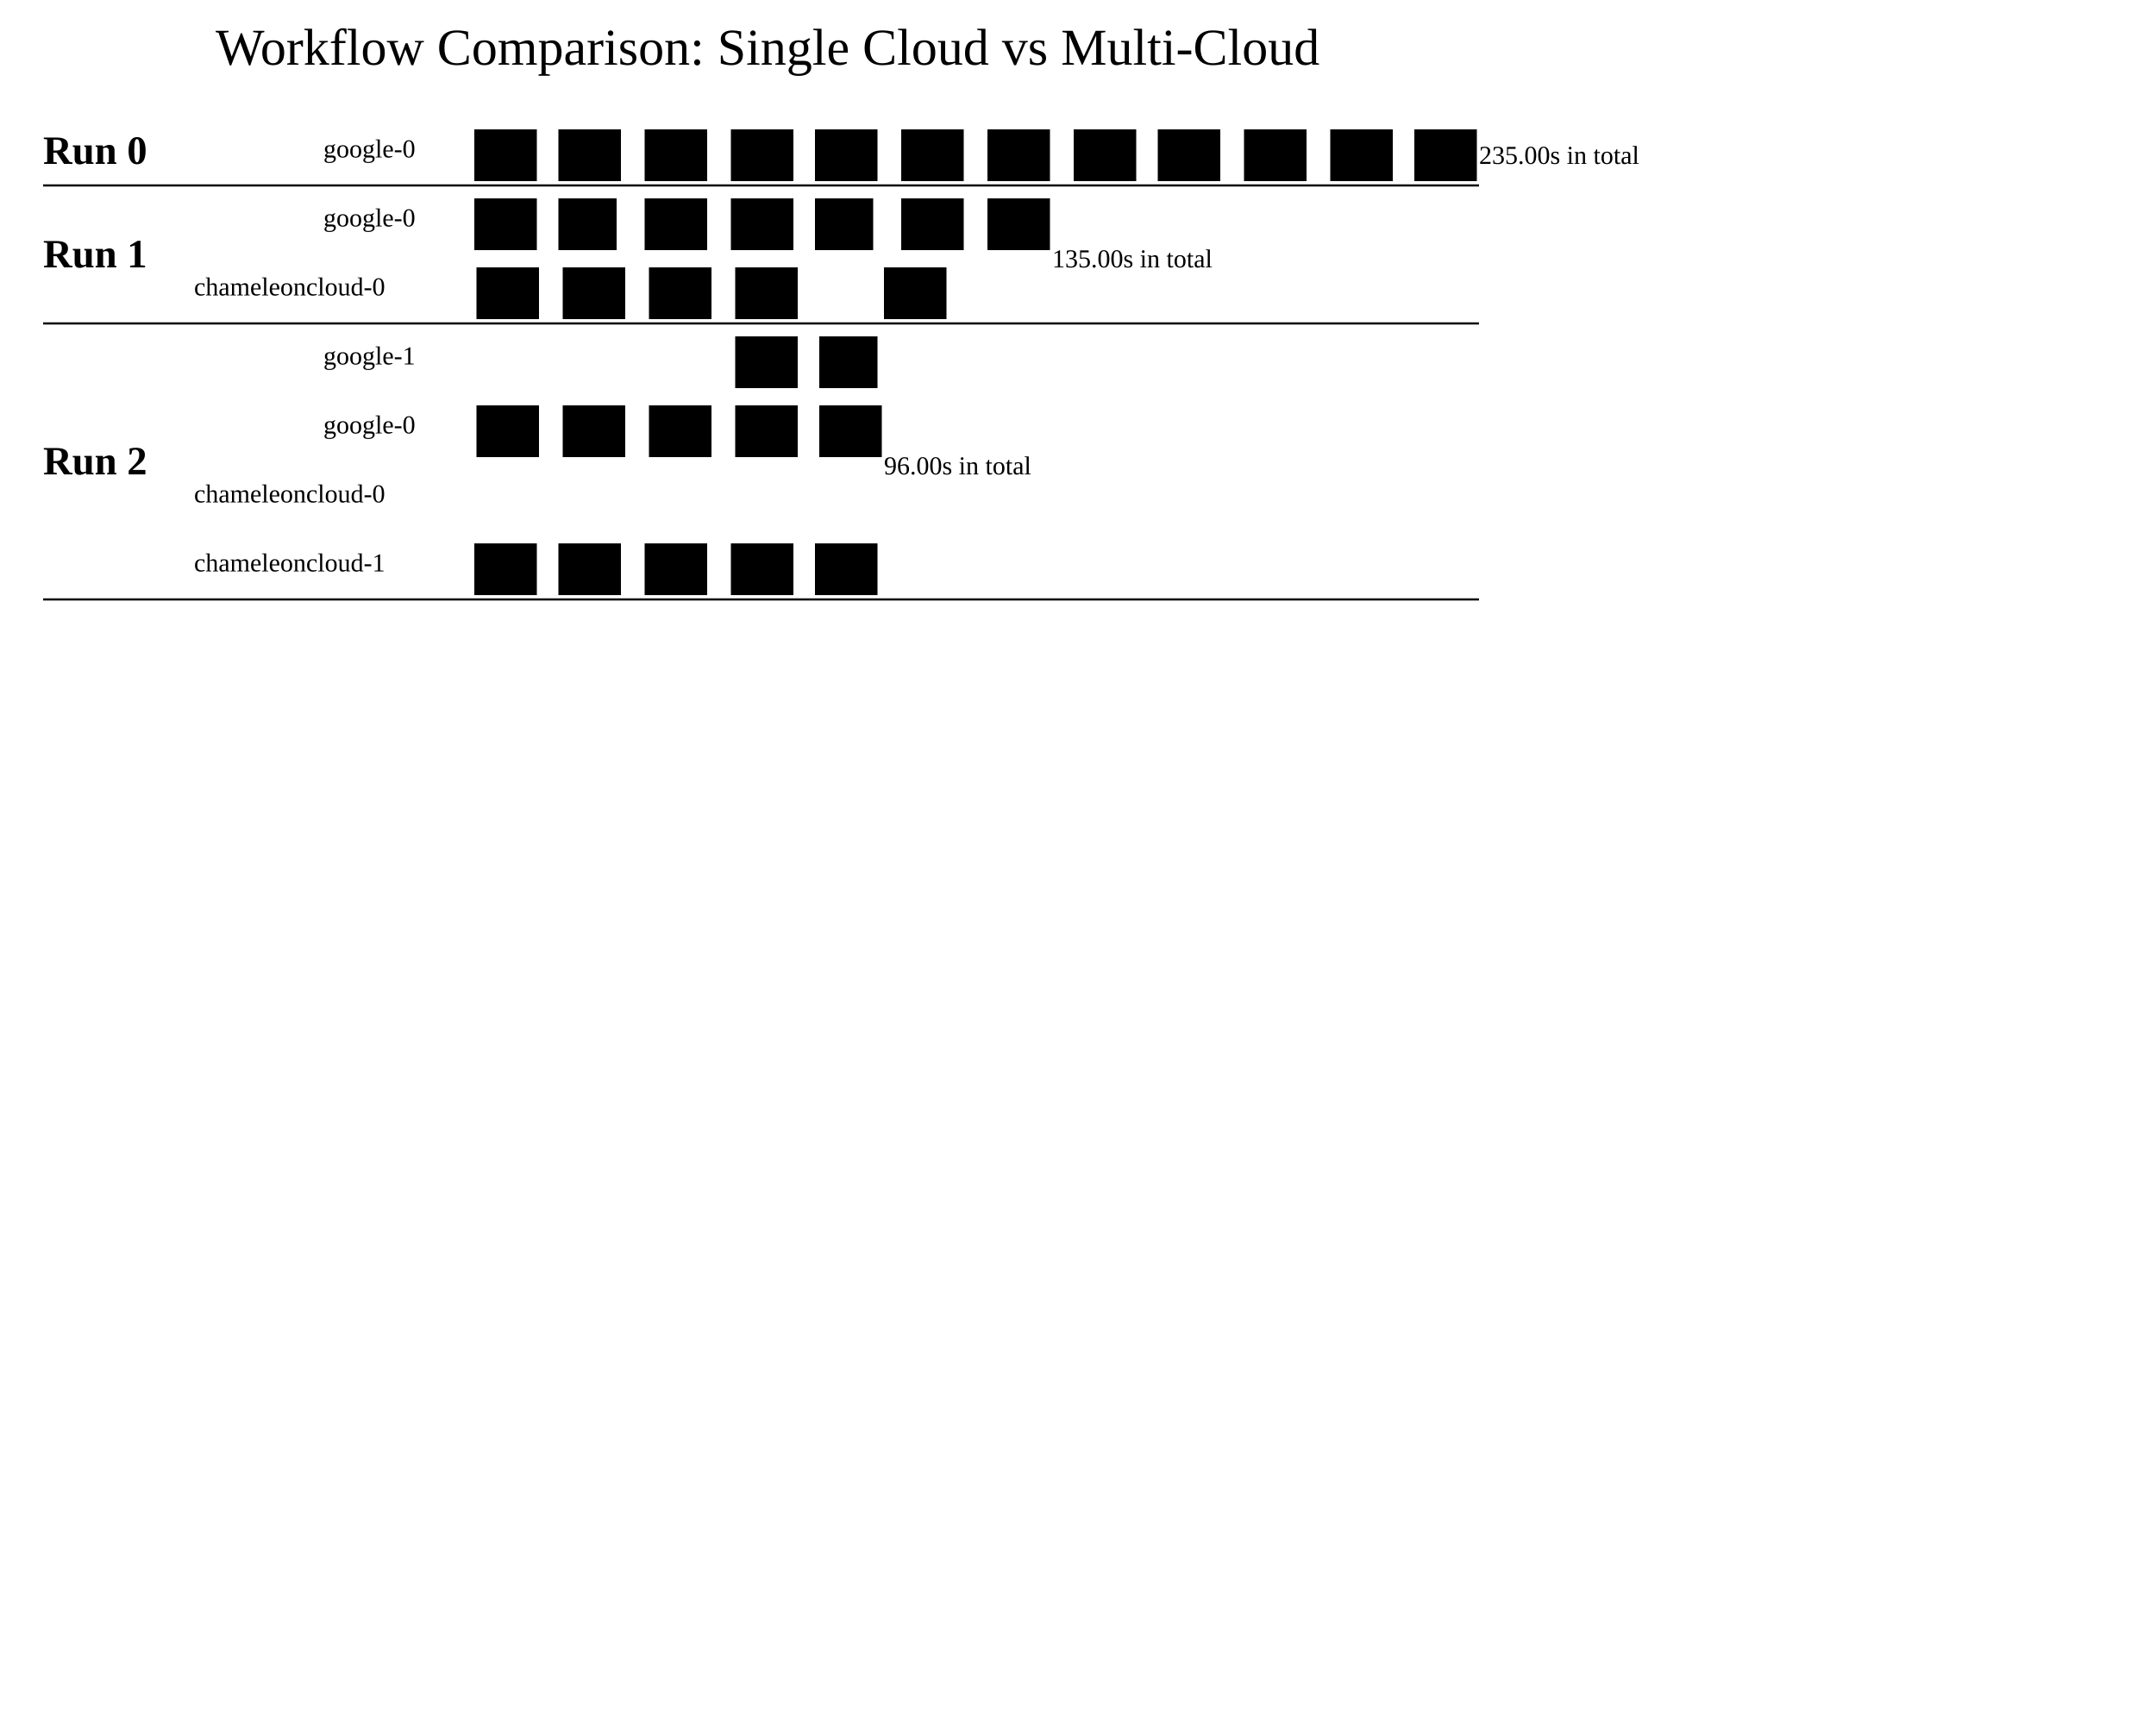
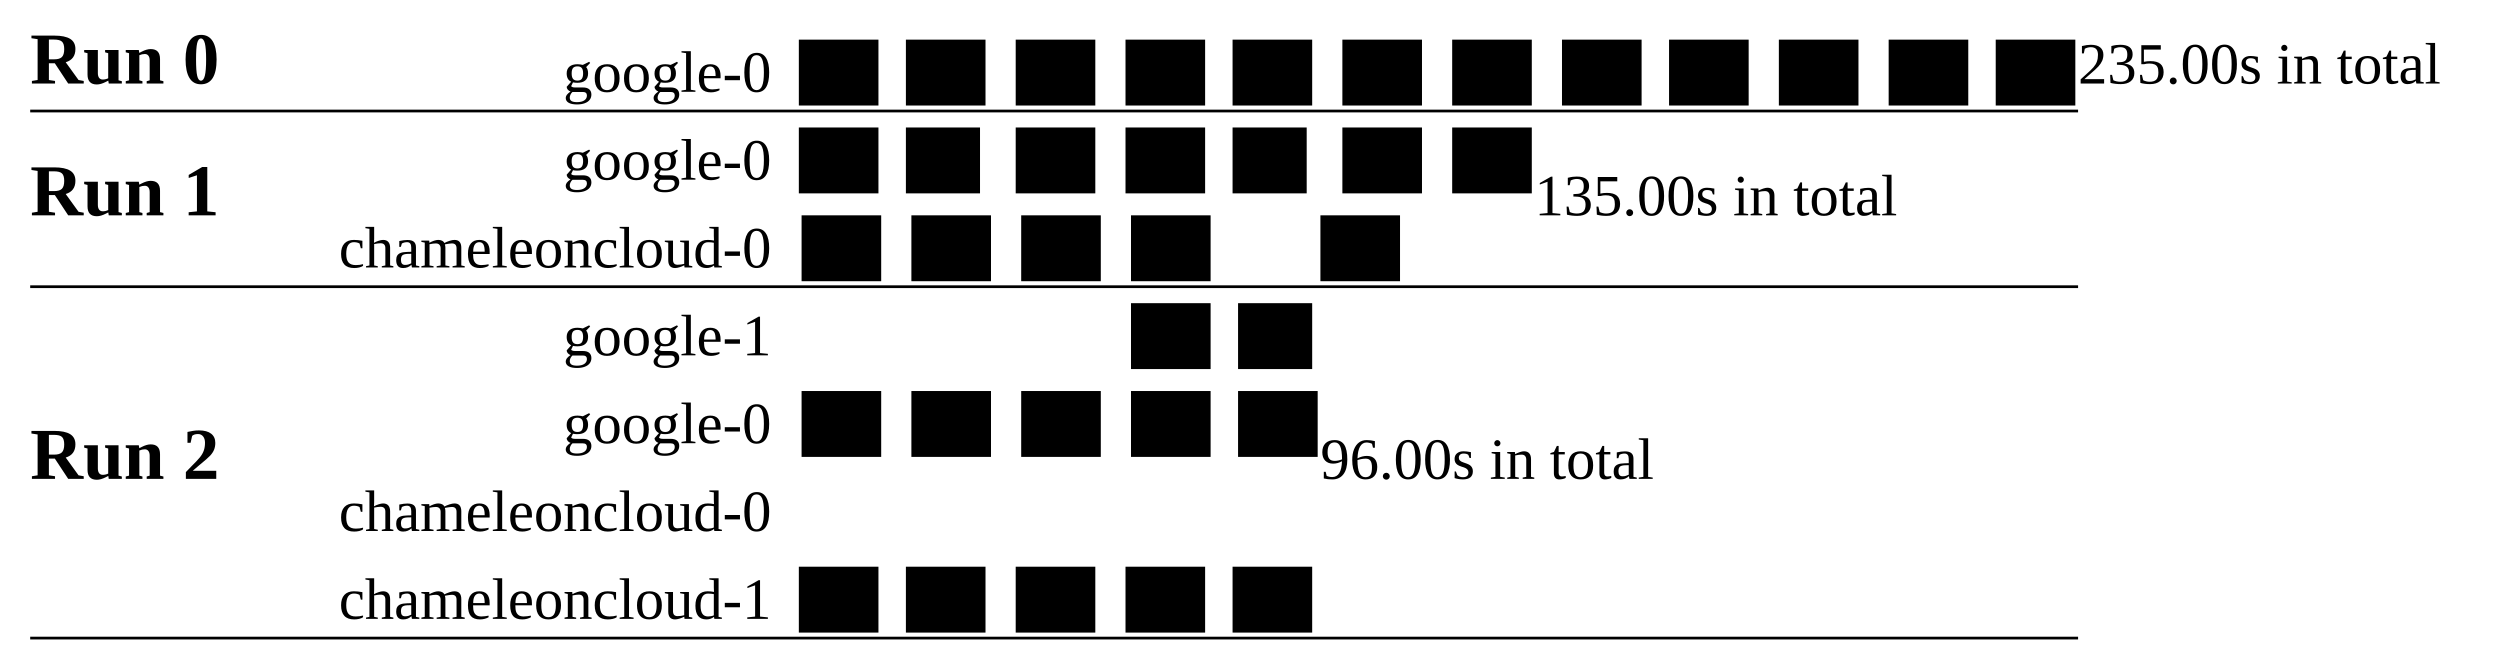
- <svg xmlns="http://www.w3.org/2000/svg" width="1000" height="800">
-   <g transform="translate(0 40)">
-     <g transform="translate(20 20)">
-       <g transform="translate(100 0)">
-         <rect x="100" y="0" width="29" height="24">
- </rect>
-         <rect x="139" y="0" width="29" height="24">
- </rect>
-         <rect x="179" y="0" width="29" height="24">
- </rect>
-         <rect x="219" y="0" width="29" height="24">
- </rect>
-         <rect x="258" y="0" width="29" height="24">
- </rect>
-         <rect x="298" y="0" width="29" height="24">
- </rect>
-         <rect x="338" y="0" width="29" height="24">
- </rect>
-         <rect x="378" y="0" width="29" height="24">
- </rect>
-         <rect x="417" y="0" width="29" height="24">
- </rect>
-         <rect x="457" y="0" width="29" height="24">
- </rect>
-         <rect x="497" y="0" width="29" height="24">
- </rect>
-         <rect x="536" y="0" width="29" height="24">
- </rect>
-         <text x="566" y="16" style="">235.00s in total</text>
+ <svg xmlns="http://www.w3.org/2000/svg" width="910.698" height="243.94" version="1.1" id="svg7396">
+   <defs id="defs7400" />
+   <g transform="translate(-9,-5.560001)" id="g7392">
+     <g transform="translate(20,20)" id="g7306">
+       <g transform="translate(180)" id="g7296">
+         <rect x="100" y="0" width="29" height="24" id="rect7270" />
+         <rect x="139" y="0" width="29" height="24" id="rect7272" />
+         <rect x="179" y="0" width="29" height="24" id="rect7274" />
+         <rect x="219" y="0" width="29" height="24" id="rect7276" />
+         <rect x="258" y="0" width="29" height="24" id="rect7278" />
+         <rect x="298" y="0" width="29" height="24" id="rect7280" />
+         <rect x="338" y="0" width="29" height="24" id="rect7282" />
+         <rect x="378" y="0" width="29" height="24" id="rect7284" />
+         <rect x="417" y="0" width="29" height="24" id="rect7286" />
+         <rect x="457" y="0" width="29" height="24" id="rect7288" />
+         <rect x="497" y="0" width="29" height="24" id="rect7290" />
+         <rect x="536" y="0" width="29" height="24" id="rect7292" />
+         <text x="566" y="16" style="font-size:21.333px" id="text7294">235.00s in total</text>
      </g>
-       <text x="0" y="16" style="font-weight:bold;font-size:14pt;">Run 0</text>
-       <g transform="translate(100 0)">
-         <text x="30" y="13" style="">google-0</text>
+       <text x="0" y="16" style="font-weight:bold;font-size:26.667px" id="text7298">Run 0</text>
+       <g transform="translate(180)" id="g7302">
+         <text x="90" y="19" style="font-size:21.333px;text-anchor:end" id="text7300">google-0</text>
      </g>
-       <path d="M0,26 L666,26 " style="stroke: #000000; stroke-width: 1px;" />
+       <path d="M 0,26 H 746" style="stroke:#000000;stroke-width:1px" id="path7304" />
    </g>
-     <g transform="translate(20 20)">
-       <g transform="translate(100 0)">
-         <rect x="100" y="32" width="29" height="24">
- </rect>
-         <rect x="101" y="64" width="29" height="24">
- </rect>
-         <rect x="139" y="32" width="27" height="24">
- </rect>
-         <rect x="141" y="64" width="29" height="24">
- </rect>
-         <rect x="179" y="32" width="29" height="24">
- </rect>
-         <rect x="181" y="64" width="29" height="24">
- </rect>
-         <rect x="219" y="32" width="29" height="24">
- </rect>
-         <rect x="221" y="64" width="29" height="24">
- </rect>
-         <rect x="258" y="32" width="27" height="24">
- </rect>
-         <rect x="290" y="64" width="29" height="24">
- </rect>
-         <rect x="298" y="32" width="29" height="24">
- </rect>
-         <rect x="338" y="32" width="29" height="24">
- </rect>
-         <text x="368" y="64" style="">135.00s in total</text>
+     <g transform="translate(20,20)" id="g7346">
+       <g transform="translate(180)" id="g7334">
+         <rect x="100" y="32" width="29" height="24" id="rect7308" />
+         <rect x="101" y="64" width="29" height="24" id="rect7310" />
+         <rect x="139" y="32" width="27" height="24" id="rect7312" />
+         <rect x="141" y="64" width="29" height="24" id="rect7314" />
+         <rect x="179" y="32" width="29" height="24" id="rect7316" />
+         <rect x="181" y="64" width="29" height="24" id="rect7318" />
+         <rect x="219" y="32" width="29" height="24" id="rect7320" />
+         <rect x="221" y="64" width="29" height="24" id="rect7322" />
+         <rect x="258" y="32" width="27" height="24" id="rect7324" />
+         <rect x="290" y="64" width="29" height="24" id="rect7326" />
+         <rect x="298" y="32" width="29" height="24" id="rect7328" />
+         <rect x="338" y="32" width="29" height="24" id="rect7330" />
+         <text x="368" y="64" style="font-size:21.333px" id="text7332">135.00s in total</text>
      </g>
-       <text x="0" y="64" style="font-weight:bold;font-size:14pt;">Run 1</text>
-       <g transform="translate(100 0)">
-         <text x="30" y="45" style="">google-0</text>
-         <text x="-30" y="77" style="">chameleoncloud-0</text>
+       <text x="0" y="64" style="font-weight:bold;font-size:26.667px" id="text7336">Run 1</text>
+       <g transform="translate(180)" id="g7342">
+         <text x="90" y="51" style="font-size:21.333px;text-anchor:end" id="text7338">google-0</text>
+         <text x="90" y="83" style="font-size:21.333px;text-anchor:end" id="text7340">chameleoncloud-0</text>
      </g>
-       <path d="M0,90 L666,90 " style="stroke: #000000; stroke-width: 1px;" />
+       <path d="M 0,90 H 746" style="stroke:#000000;stroke-width:1px" id="path7344" />
    </g>
-     <g transform="translate(20 20)">
-       <g transform="translate(100 0)">
-         <rect x="100" y="192" width="29" height="24">
- </rect>
-         <rect x="101" y="128" width="29" height="24">
- </rect>
-         <rect x="139" y="192" width="29" height="24">
- </rect>
-         <rect x="141" y="128" width="29" height="24">
- </rect>
-         <rect x="179" y="192" width="29" height="24">
- </rect>
-         <rect x="181" y="128" width="29" height="24">
- </rect>
-         <rect x="219" y="192" width="29" height="24">
- </rect>
-         <rect x="221" y="96" width="29" height="24">
- </rect>
-         <rect x="221" y="128" width="29" height="24">
- </rect>
-         <rect x="258" y="192" width="29" height="24">
- </rect>
-         <rect x="260" y="96" width="27" height="24">
- </rect>
-         <rect x="260" y="128" width="29" height="24">
- </rect>
-         <text x="290" y="160" style="">96.00s in total</text>
+     <g transform="translate(20,20)" id="g7390">
+       <g transform="translate(180)" id="g7374">
+         <rect x="100" y="192" width="29" height="24" id="rect7348" />
+         <rect x="101" y="128" width="29" height="24" id="rect7350" />
+         <rect x="139" y="192" width="29" height="24" id="rect7352" />
+         <rect x="141" y="128" width="29" height="24" id="rect7354" />
+         <rect x="179" y="192" width="29" height="24" id="rect7356" />
+         <rect x="181" y="128" width="29" height="24" id="rect7358" />
+         <rect x="219" y="192" width="29" height="24" id="rect7360" />
+         <rect x="221" y="96" width="29" height="24" id="rect7362" />
+         <rect x="221" y="128" width="29" height="24" id="rect7364" />
+         <rect x="258" y="192" width="29" height="24" id="rect7366" />
+         <rect x="260" y="96" width="27" height="24" id="rect7368" />
+         <rect x="260" y="128" width="29" height="24" id="rect7370" />
+         <text x="290" y="160" style="font-size:21.333px" id="text7372">96.00s in total</text>
      </g>
-       <text x="0" y="160" style="font-weight:bold;font-size:14pt;">Run 2</text>
-       <g transform="translate(100 0)">
-         <text x="-30" y="205" style="">chameleoncloud-1</text>
-         <text x="30" y="141" style="">google-0</text>
-         <text x="30" y="109" style="">google-1</text>
-         <text x="-30" y="173" style="">chameleoncloud-0</text>
+       <text x="0" y="160" style="font-weight:bold;font-size:26.667px" id="text7376">Run 2</text>
+       <g transform="translate(180)" id="g7386">
+         <text x="90" y="211" style="font-size:21.333px;text-anchor:end" id="text7378">chameleoncloud-1</text>
+         <text x="90" y="147" style="font-size:21.333px;text-anchor:end" id="text7380">google-0</text>
+         <text x="90" y="115" style="font-size:21.333px;text-anchor:end" id="text7382">google-1</text>
+         <text x="90" y="179" style="font-size:21.333px;text-anchor:end" id="text7384">chameleoncloud-0</text>
      </g>
-       <path d="M0,218 L666,218 " style="stroke: #000000; stroke-width: 1px;" />
+       <path d="M 0,218 H 746" style="stroke:#000000;stroke-width:1px" id="path7388" />
    </g>
  </g>
-   <text x="100" y="30" style="font-size:18pt;">Workflow Comparison: Single Cloud vs Multi-Cloud</text>
</svg>
